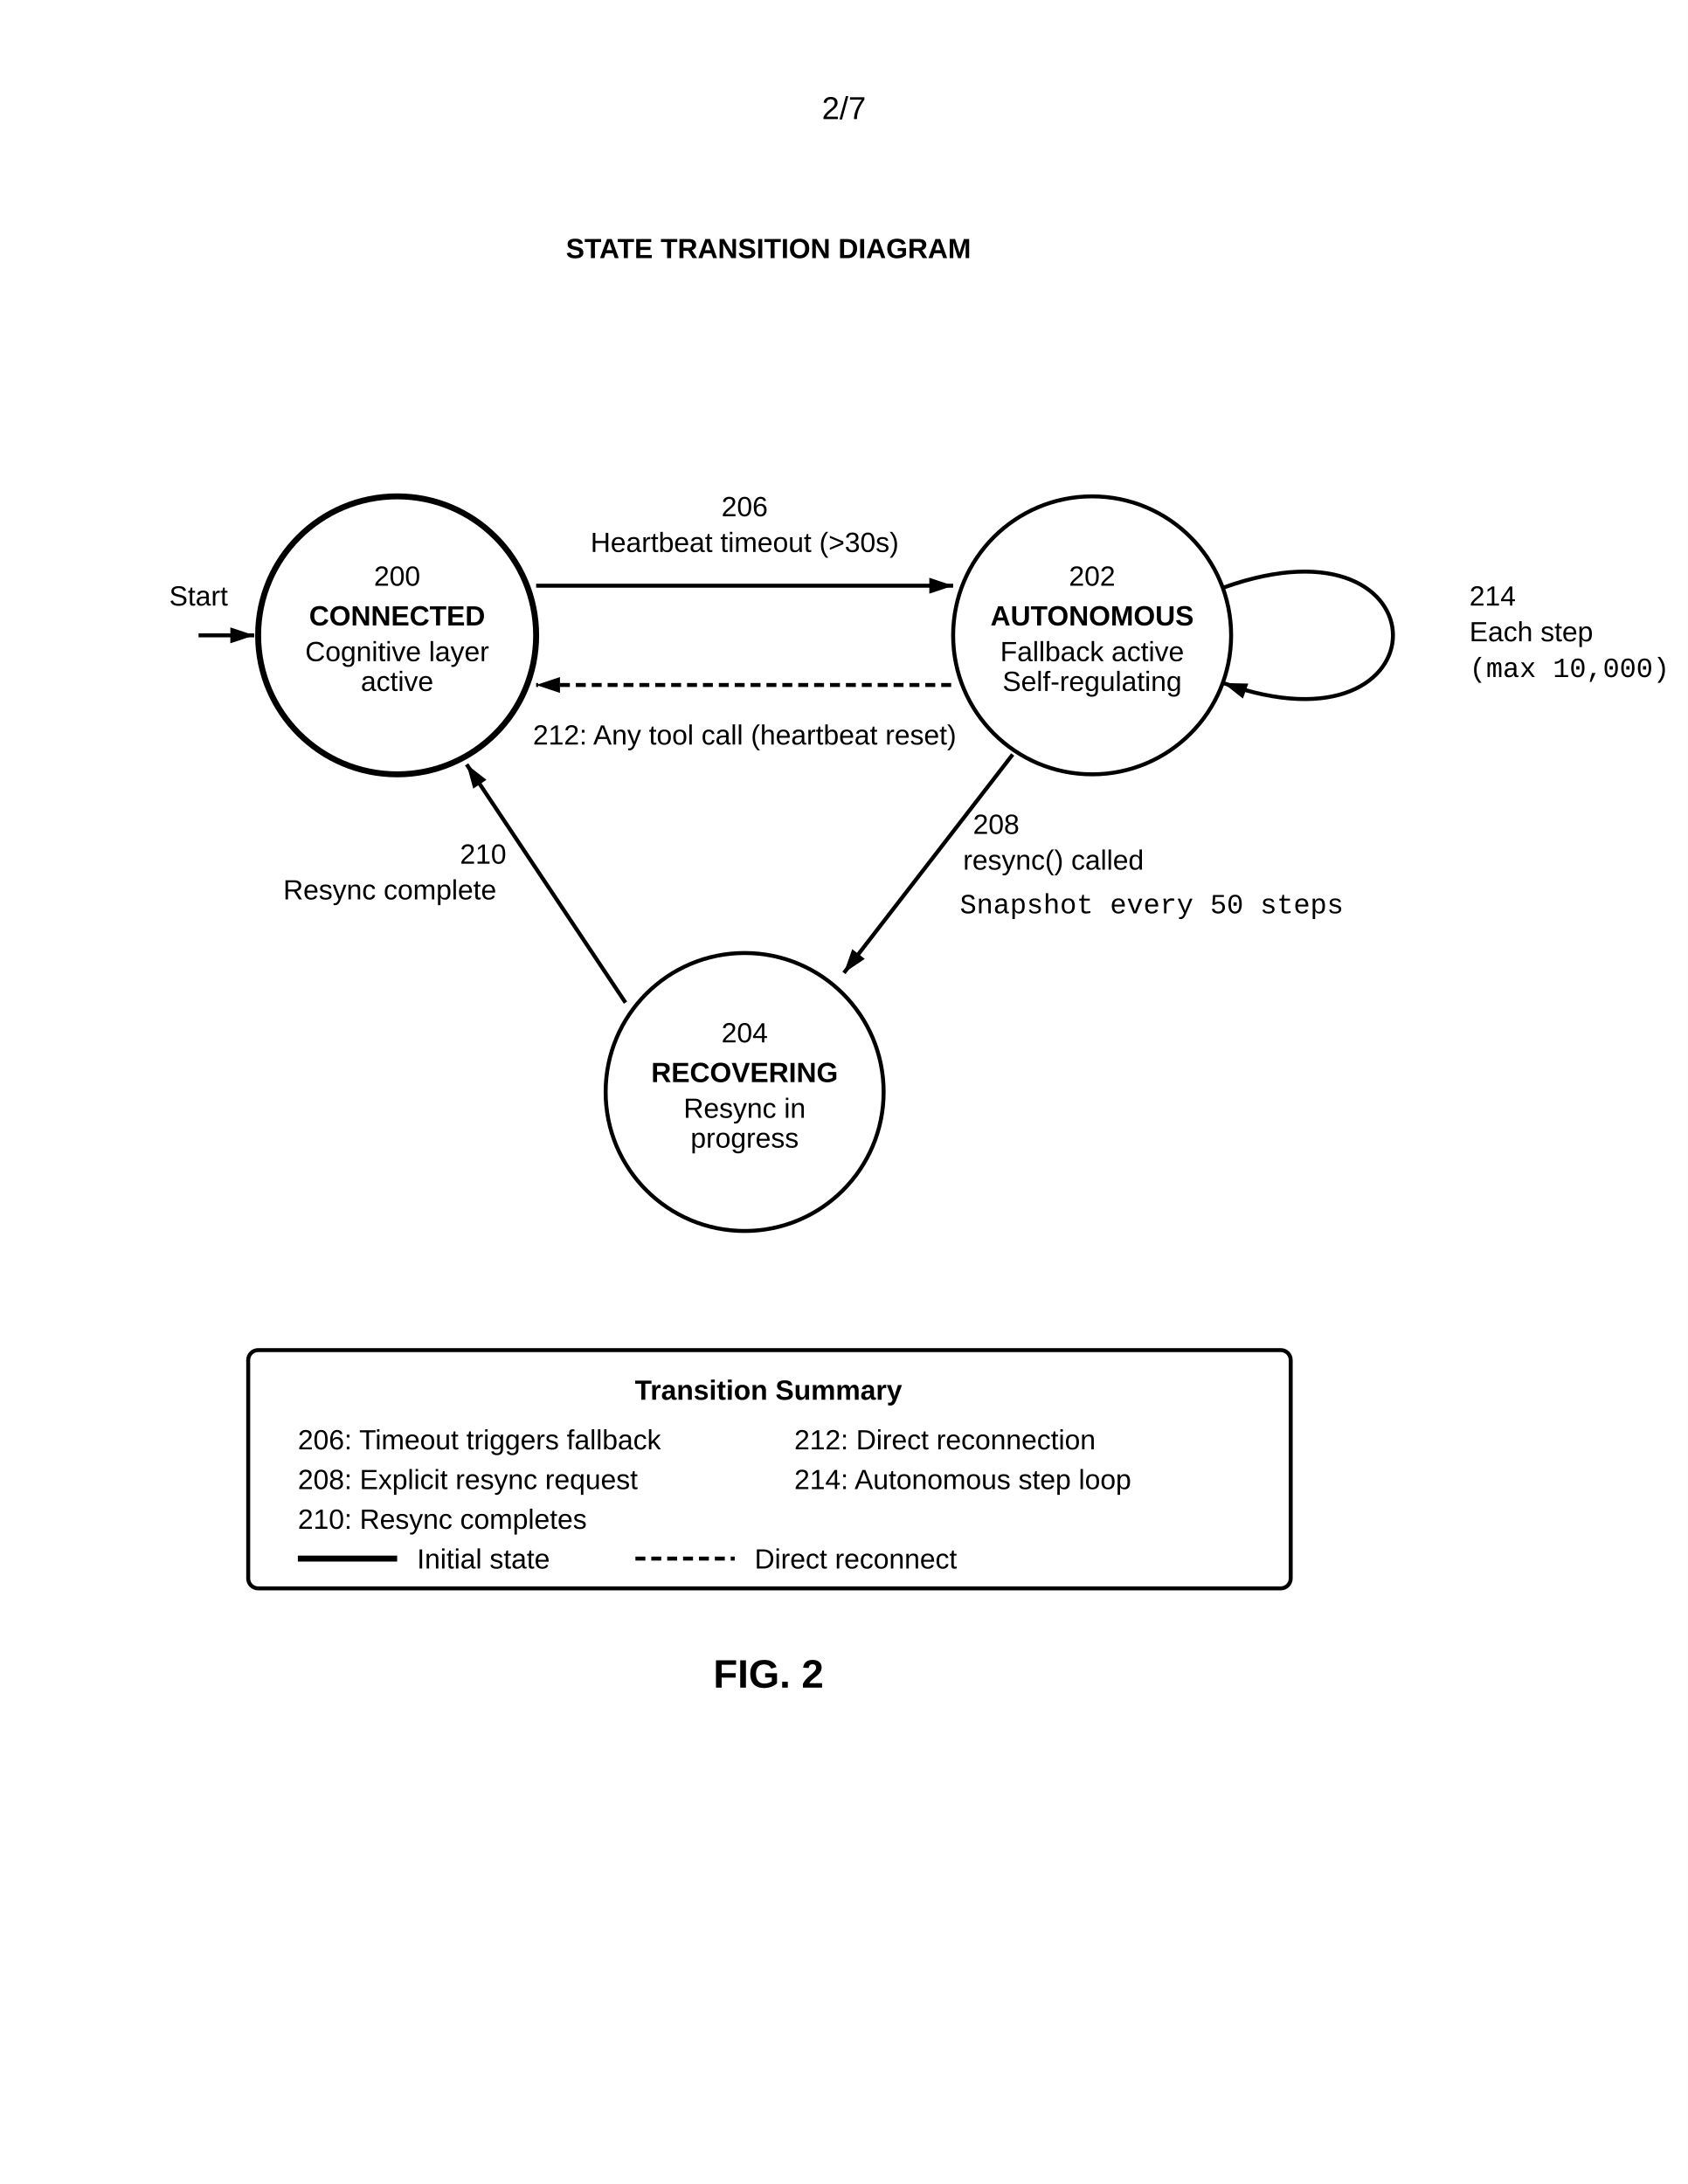
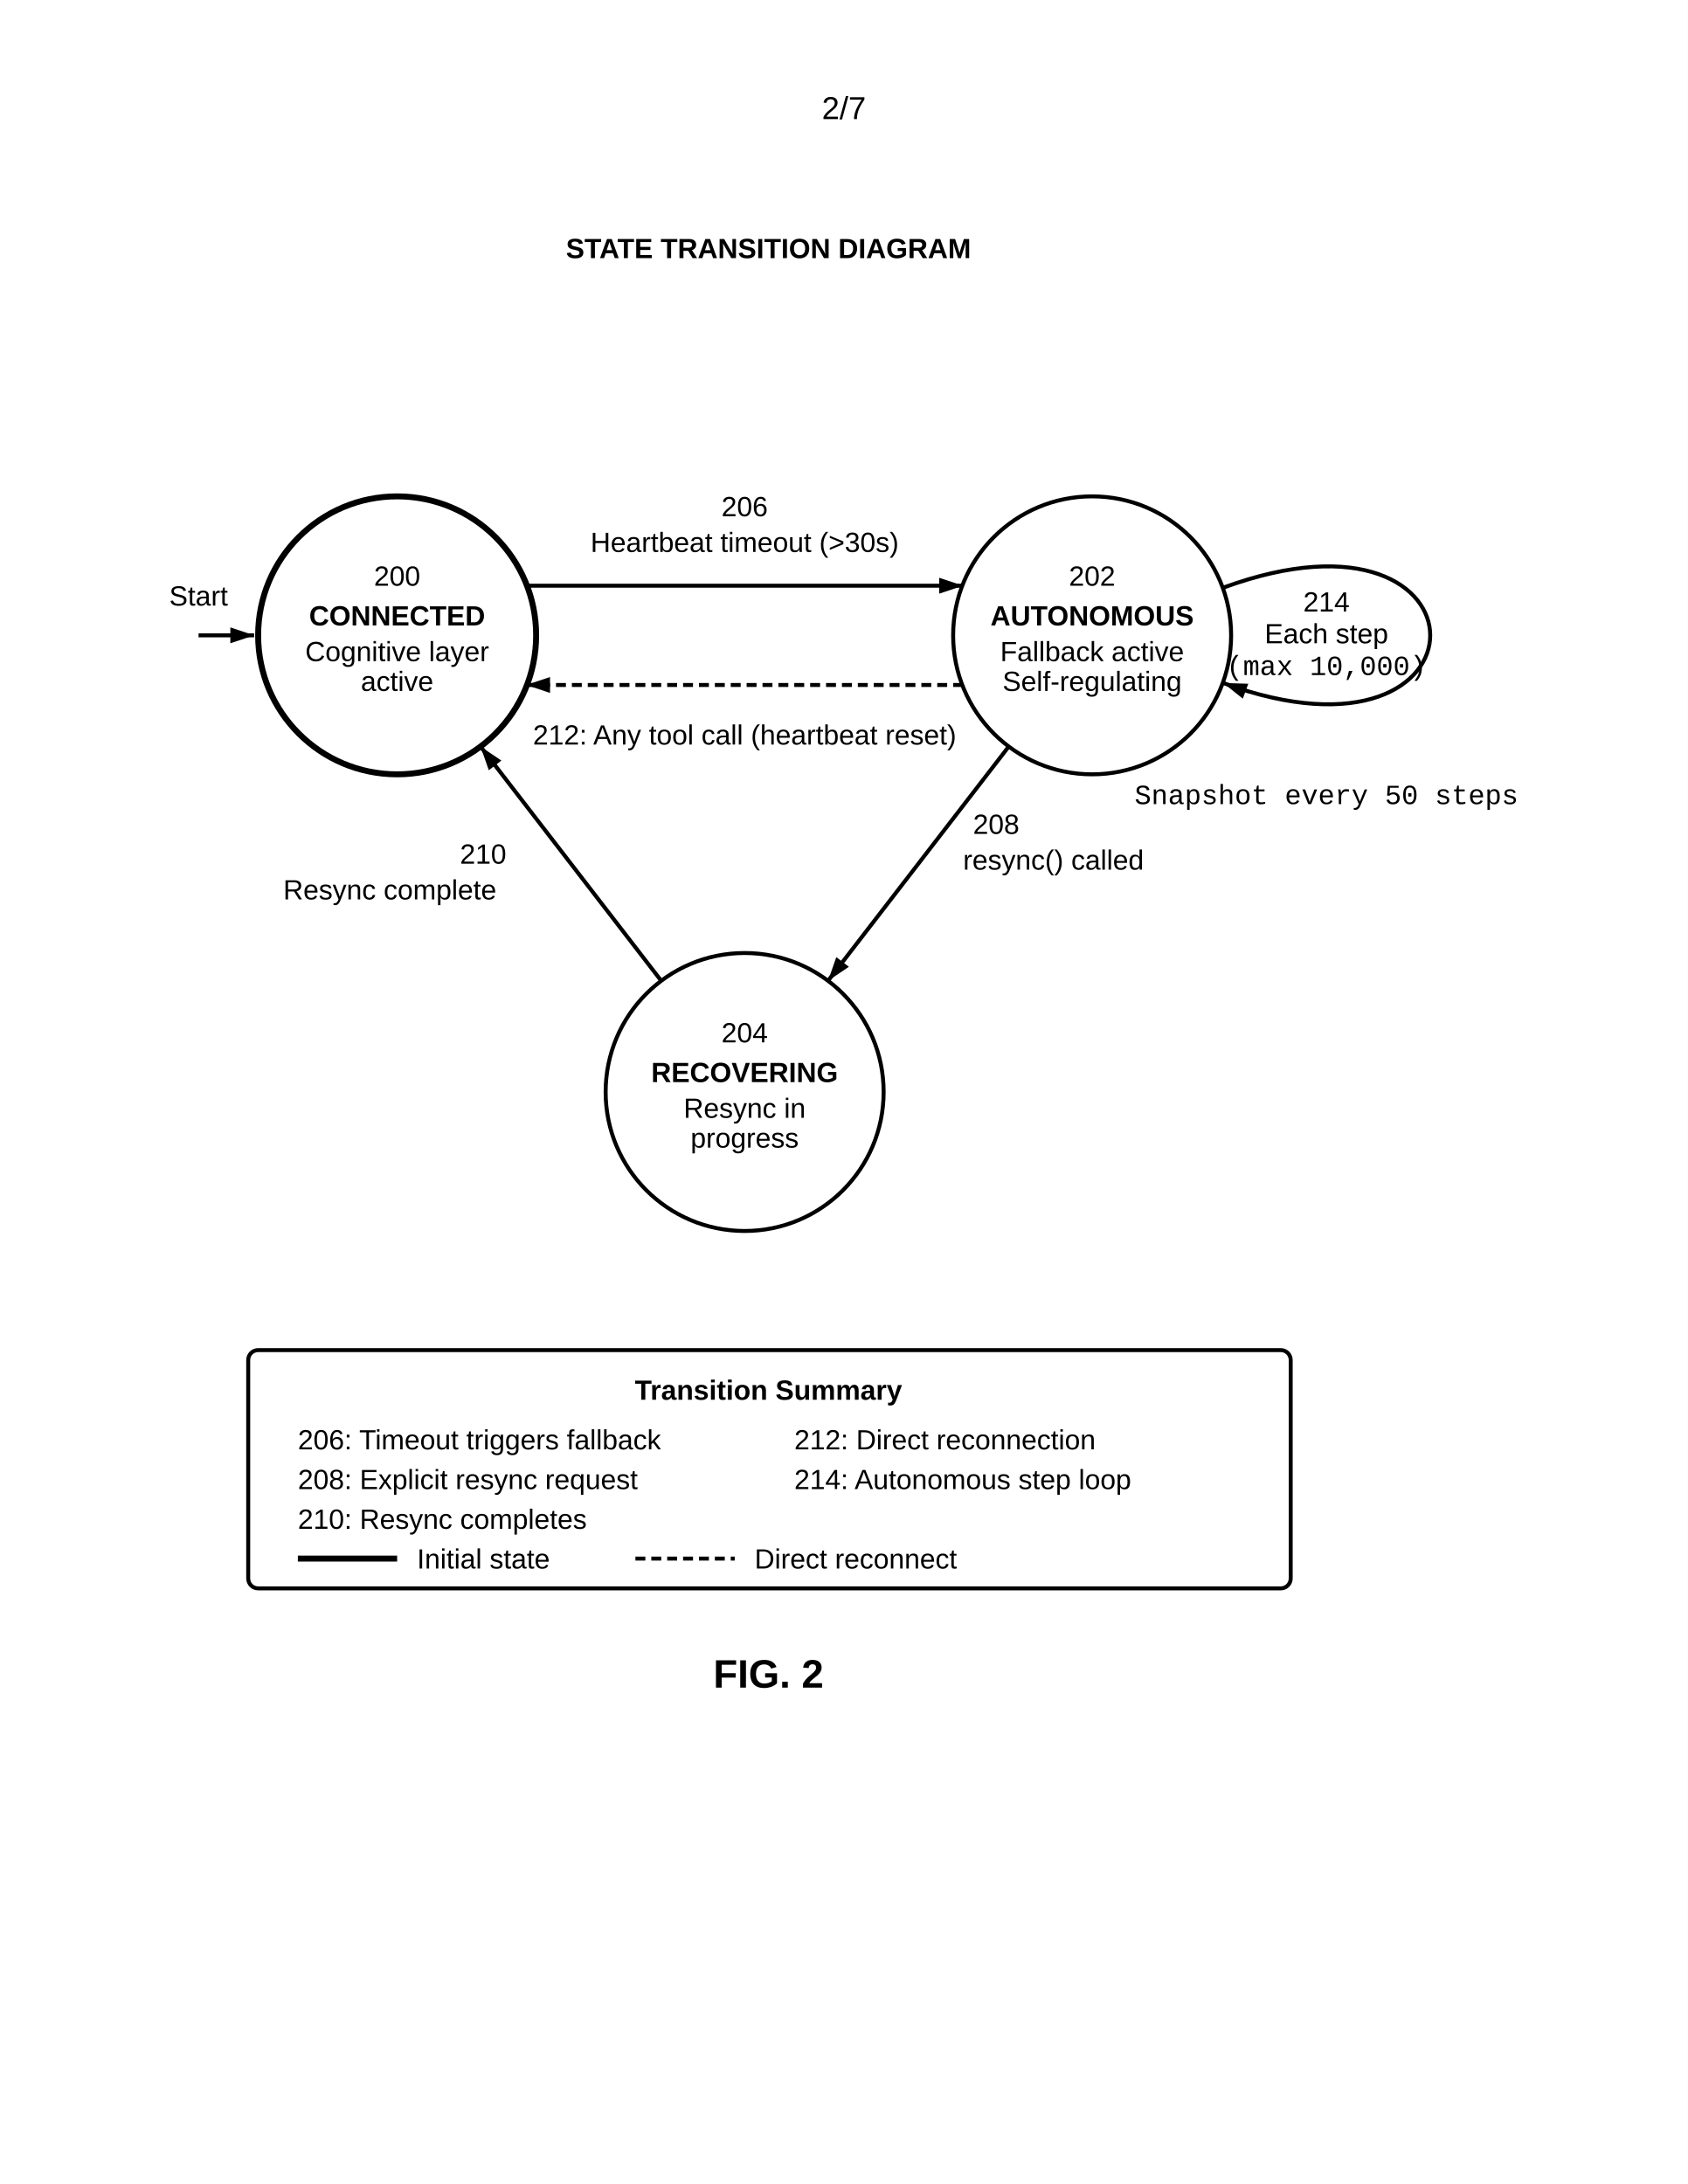
<svg xmlns="http://www.w3.org/2000/svg" width="8.5in" height="11in" viewBox="0 0 850 1100">
  <defs>
    <marker id="ah" markerWidth="6" markerHeight="4" refX="6" refY="2" orient="auto">
      <polygon points="0 0, 6 2, 0 4" fill="black" />
    </marker>
  </defs>
  <rect width="100%" height="100%" fill="white" />
  <text x="425" y="60" font-family="Arial, sans-serif" font-size="16" text-anchor="middle">2/7</text>
  <text x="387" y="130" font-family="Arial, sans-serif" font-size="14" font-weight="bold" text-anchor="middle">STATE TRANSITION DIAGRAM</text>
  <circle cx="200" cy="320" r="70" fill="none" stroke="black" stroke-width="3" />
  <text x="200" y="295" font-family="Arial, sans-serif" font-size="14" text-anchor="middle">200</text>
  <text x="200" y="315" font-family="Arial, sans-serif" font-size="14" font-weight="bold" text-anchor="middle">CONNECTED</text>
  <text x="200" y="333" font-family="Arial, sans-serif" font-size="14" text-anchor="middle">Cognitive layer</text>
  <text x="200" y="348" font-family="Arial, sans-serif" font-size="14" text-anchor="middle">active</text>
  <circle cx="550" cy="320" r="70" fill="none" stroke="black" stroke-width="2" />
  <text x="550" y="295" font-family="Arial, sans-serif" font-size="14" text-anchor="middle">202</text>
  <text x="550" y="315" font-family="Arial, sans-serif" font-size="14" font-weight="bold" text-anchor="middle">AUTONOMOUS</text>
  <text x="550" y="333" font-family="Arial, sans-serif" font-size="14" text-anchor="middle">Fallback active</text>
  <text x="550" y="348" font-family="Arial, sans-serif" font-size="14" text-anchor="middle">Self-regulating</text>
  <circle cx="375" cy="550" r="70" fill="none" stroke="black" stroke-width="2" />
  <text x="375" y="525" font-family="Arial, sans-serif" font-size="14" text-anchor="middle">204</text>
  <text x="375" y="545" font-family="Arial, sans-serif" font-size="14" font-weight="bold" text-anchor="middle">RECOVERING</text>
  <text x="375" y="563" font-family="Arial, sans-serif" font-size="14" text-anchor="middle">Resync in</text>
  <text x="375" y="578" font-family="Arial, sans-serif" font-size="14" text-anchor="middle">progress</text>
  <line x1="100" y1="320" x2="128" y2="320" stroke="black" stroke-width="2" marker-end="url(#ah)" />
  <text x="100" y="305" font-family="Arial, sans-serif" font-size="14" text-anchor="middle">Start</text>
-   <line x1="270" y1="295" x2="480" y2="295" stroke="black" stroke-width="2" marker-end="url(#ah)" />
+   <line x1="265" y1="295" x2="485" y2="295" stroke="black" stroke-width="2" marker-end="url(#ah)" />
  <text x="375" y="260" font-family="Arial, sans-serif" font-size="14" text-anchor="middle">206</text>
  <text x="375" y="278" font-family="Arial, sans-serif" font-size="14" text-anchor="middle">Heartbeat timeout (&gt;30s)</text>
-   <line x1="479" y1="345" x2="270" y2="345" stroke="black" stroke-width="2" stroke-dasharray="5,3" marker-end="url(#ah)" />
+   <line x1="485" y1="345" x2="265" y2="345" stroke="black" stroke-width="2" stroke-dasharray="5,3" marker-end="url(#ah)" />
  <text x="375" y="375" font-family="Arial, sans-serif" font-size="14" text-anchor="middle">212: Any tool call (heartbeat reset)</text>
-   <line x1="510" y1="380" x2="425" y2="490" stroke="black" stroke-width="2" marker-end="url(#ah)" />
+   <line x1="508" y1="376" x2="417" y2="494" stroke="black" stroke-width="2" marker-end="url(#ah)" />
  <text x="490" y="420" font-family="Arial, sans-serif" font-size="14" text-anchor="start">208</text>
  <text x="485" y="438" font-family="Arial, sans-serif" font-size="14" text-anchor="start">resync() called</text>
-   <line x1="315" y1="505" x2="235" y2="385" stroke="black" stroke-width="2" marker-end="url(#ah)" />
+   <line x1="333" y1="494" x2="242" y2="376" stroke="black" stroke-width="2" marker-end="url(#ah)" />
  <text x="255" y="435" font-family="Arial, sans-serif" font-size="14" text-anchor="end">210</text>
  <text x="250" y="453" font-family="Arial, sans-serif" font-size="14" text-anchor="end">Resync complete</text>
-   <path d="M 616 296 C 730 255, 730 385, 616 344" fill="none" stroke="black" stroke-width="2" marker-end="url(#ah)" />
-   <text x="740" y="305" font-family="Arial, sans-serif" font-size="14" text-anchor="start">214</text>
-   <text x="740" y="323" font-family="Arial, sans-serif" font-size="14" text-anchor="start">Each step</text>
-   <text x="740" y="341" font-family="Courier New, monospace" font-size="14" text-anchor="start">(max 10,000)</text>
-   <text x="580" y="460" font-family="Courier New, monospace" font-size="14" text-anchor="middle">Snapshot every 50 steps</text>
+   <path d="M 616 296 C 755 245, 755 395, 616 344" fill="none" stroke="black" stroke-width="2" marker-end="url(#ah)" />
+   <text x="668" y="308" font-family="Arial, sans-serif" font-size="14" text-anchor="middle">214</text>
+   <text x="668" y="324" font-family="Arial, sans-serif" font-size="14" text-anchor="middle">Each step</text>
+   <text x="668" y="340" font-family="Courier New, monospace" font-size="14" text-anchor="middle">(max 10,000)</text>
+   <text x="668" y="405" font-family="Courier New, monospace" font-size="14" text-anchor="middle">Snapshot every 50 steps</text>
  <rect x="125" y="680" width="525" height="120" rx="5" fill="none" stroke="black" stroke-width="2" />
  <text x="387" y="705" font-family="Arial, sans-serif" font-size="14" font-weight="bold" text-anchor="middle">Transition Summary</text>
  <text x="150" y="730" font-family="Arial, sans-serif" font-size="14" text-anchor="start">206: Timeout triggers fallback</text>
  <text x="150" y="750" font-family="Arial, sans-serif" font-size="14" text-anchor="start">208: Explicit resync request</text>
  <text x="150" y="770" font-family="Arial, sans-serif" font-size="14" text-anchor="start">210: Resync completes</text>
  <text x="400" y="730" font-family="Arial, sans-serif" font-size="14" text-anchor="start">212: Direct reconnection</text>
  <text x="400" y="750" font-family="Arial, sans-serif" font-size="14" text-anchor="start">214: Autonomous step loop</text>
  <line x1="150" y1="785" x2="200" y2="785" stroke="black" stroke-width="3" />
  <text x="210" y="790" font-family="Arial, sans-serif" font-size="14" text-anchor="start">Initial state</text>
  <line x1="320" y1="785" x2="370" y2="785" stroke="black" stroke-width="2" stroke-dasharray="5,3" />
  <text x="380" y="790" font-family="Arial, sans-serif" font-size="14" text-anchor="start">Direct reconnect</text>
  <text x="387" y="850" font-family="Arial, sans-serif" font-size="20" font-weight="bold" text-anchor="middle">FIG. 2</text>
</svg>
